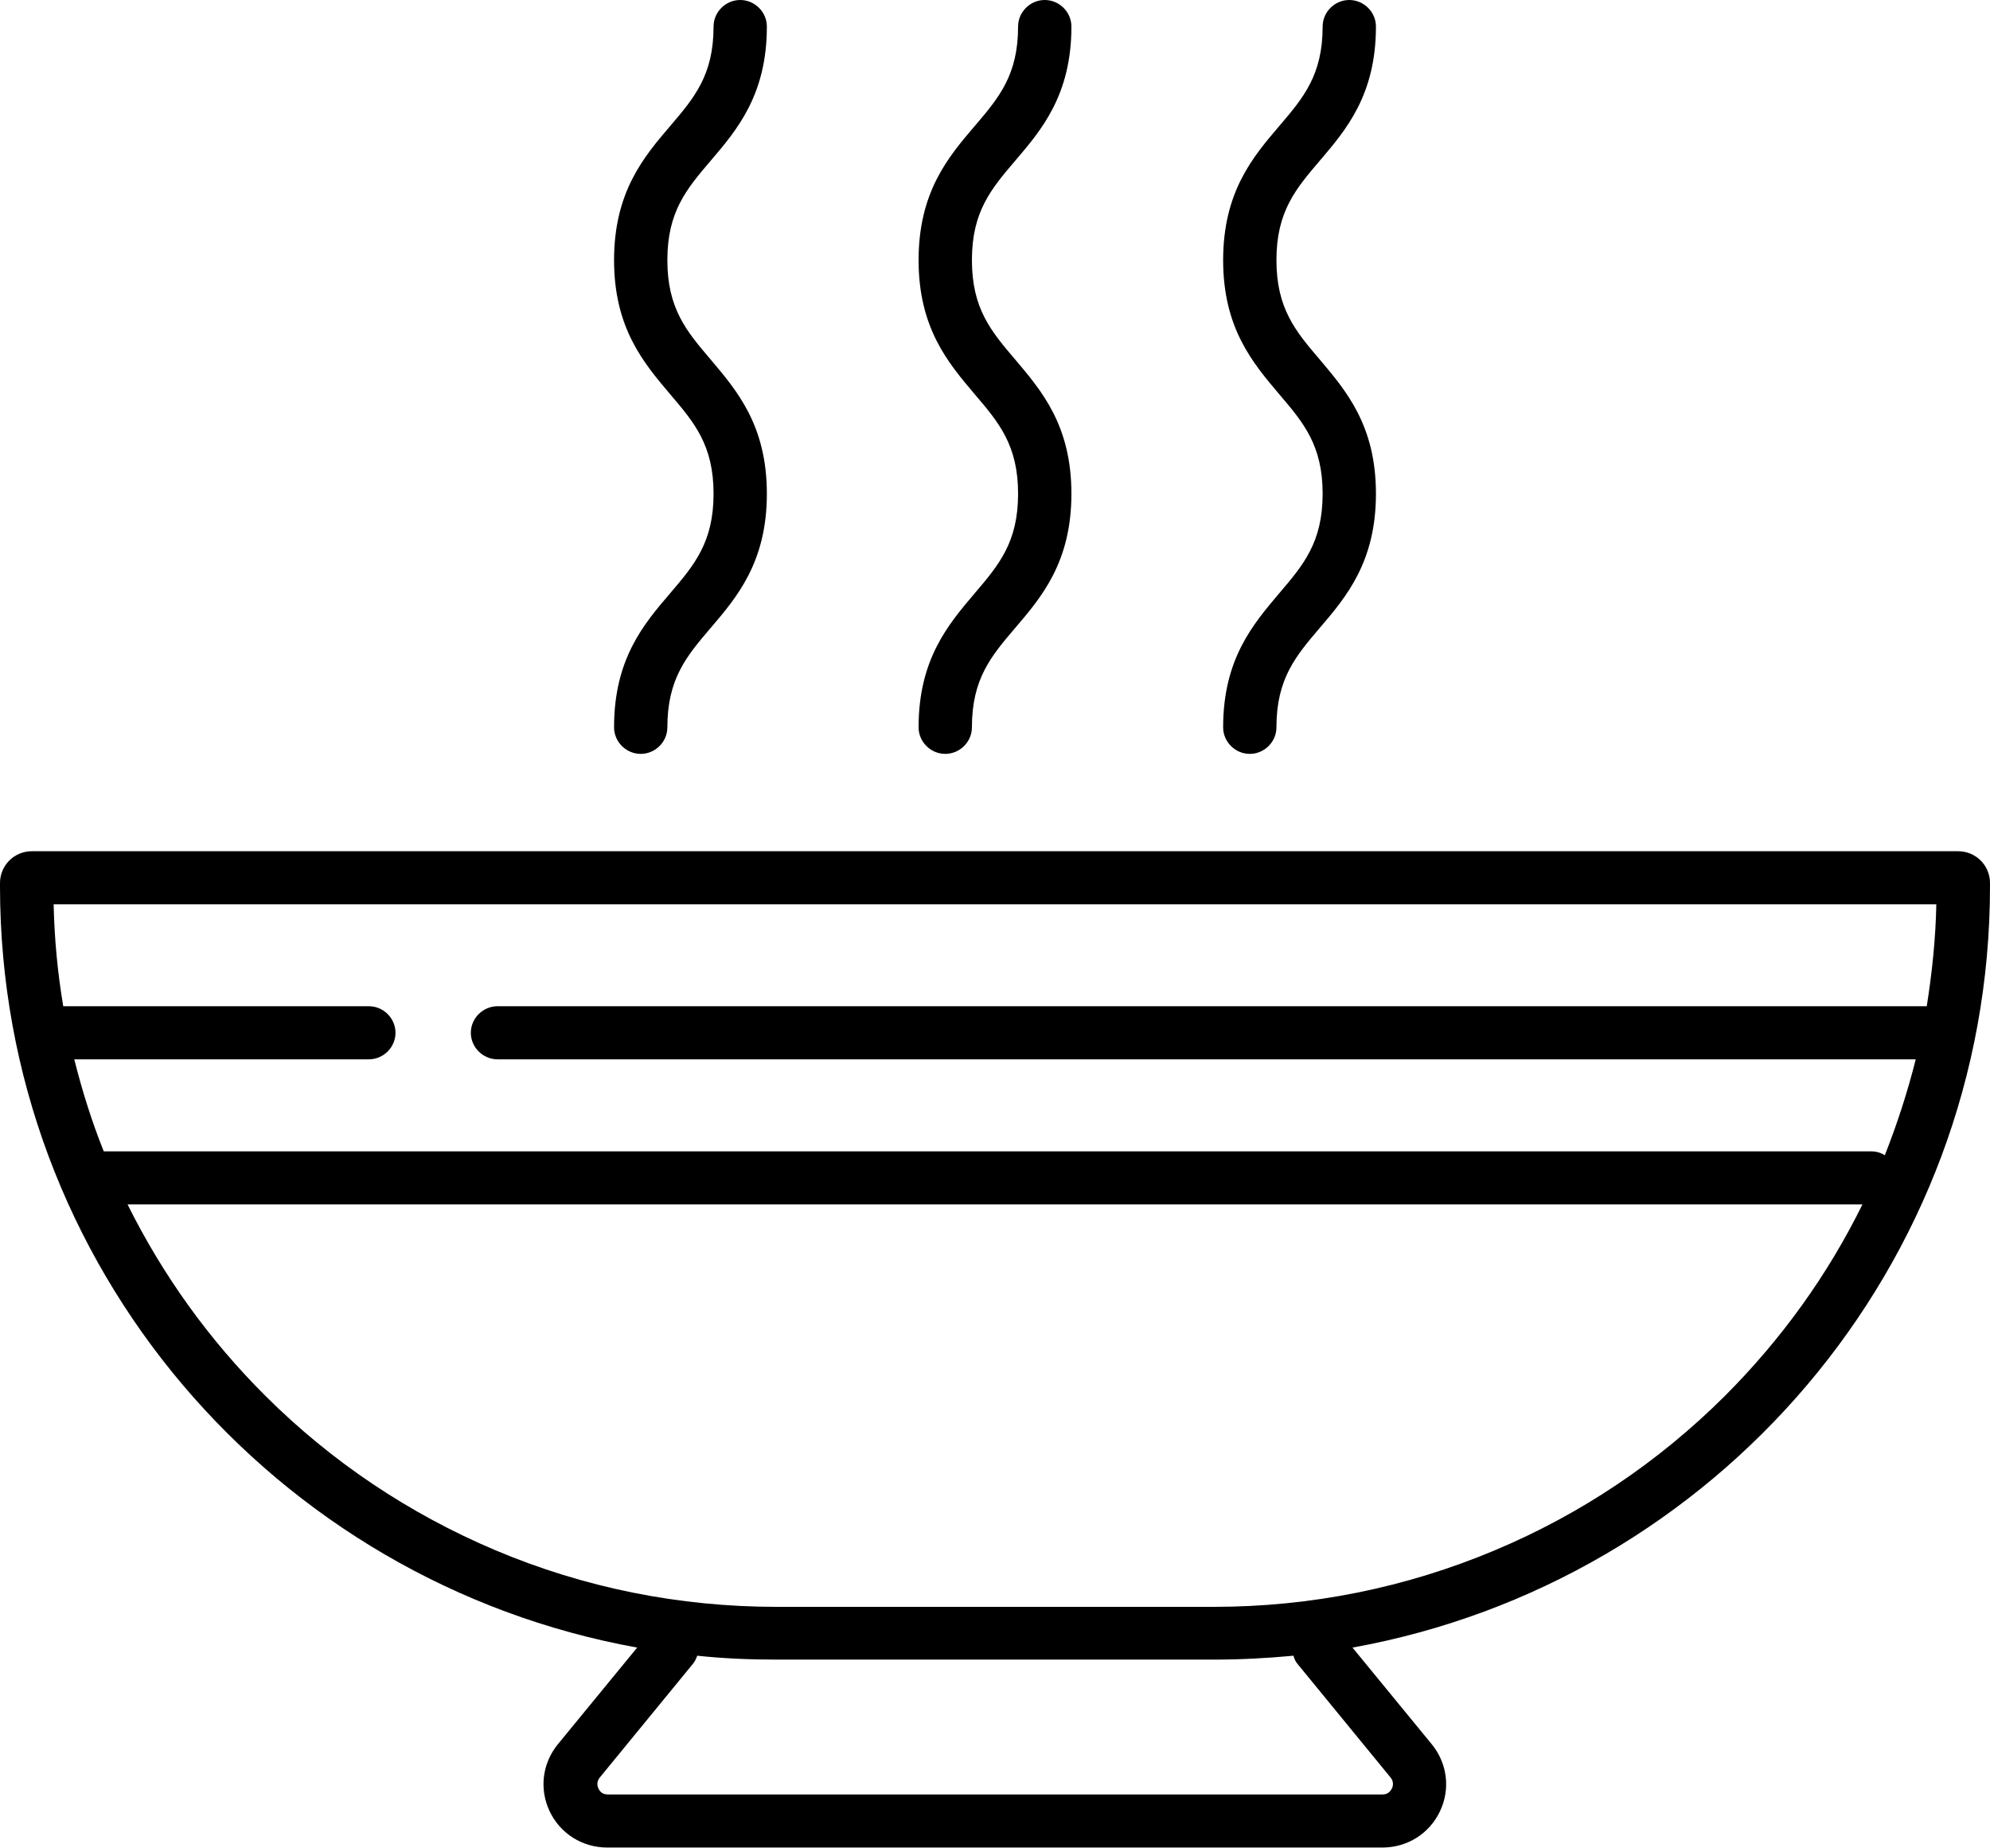
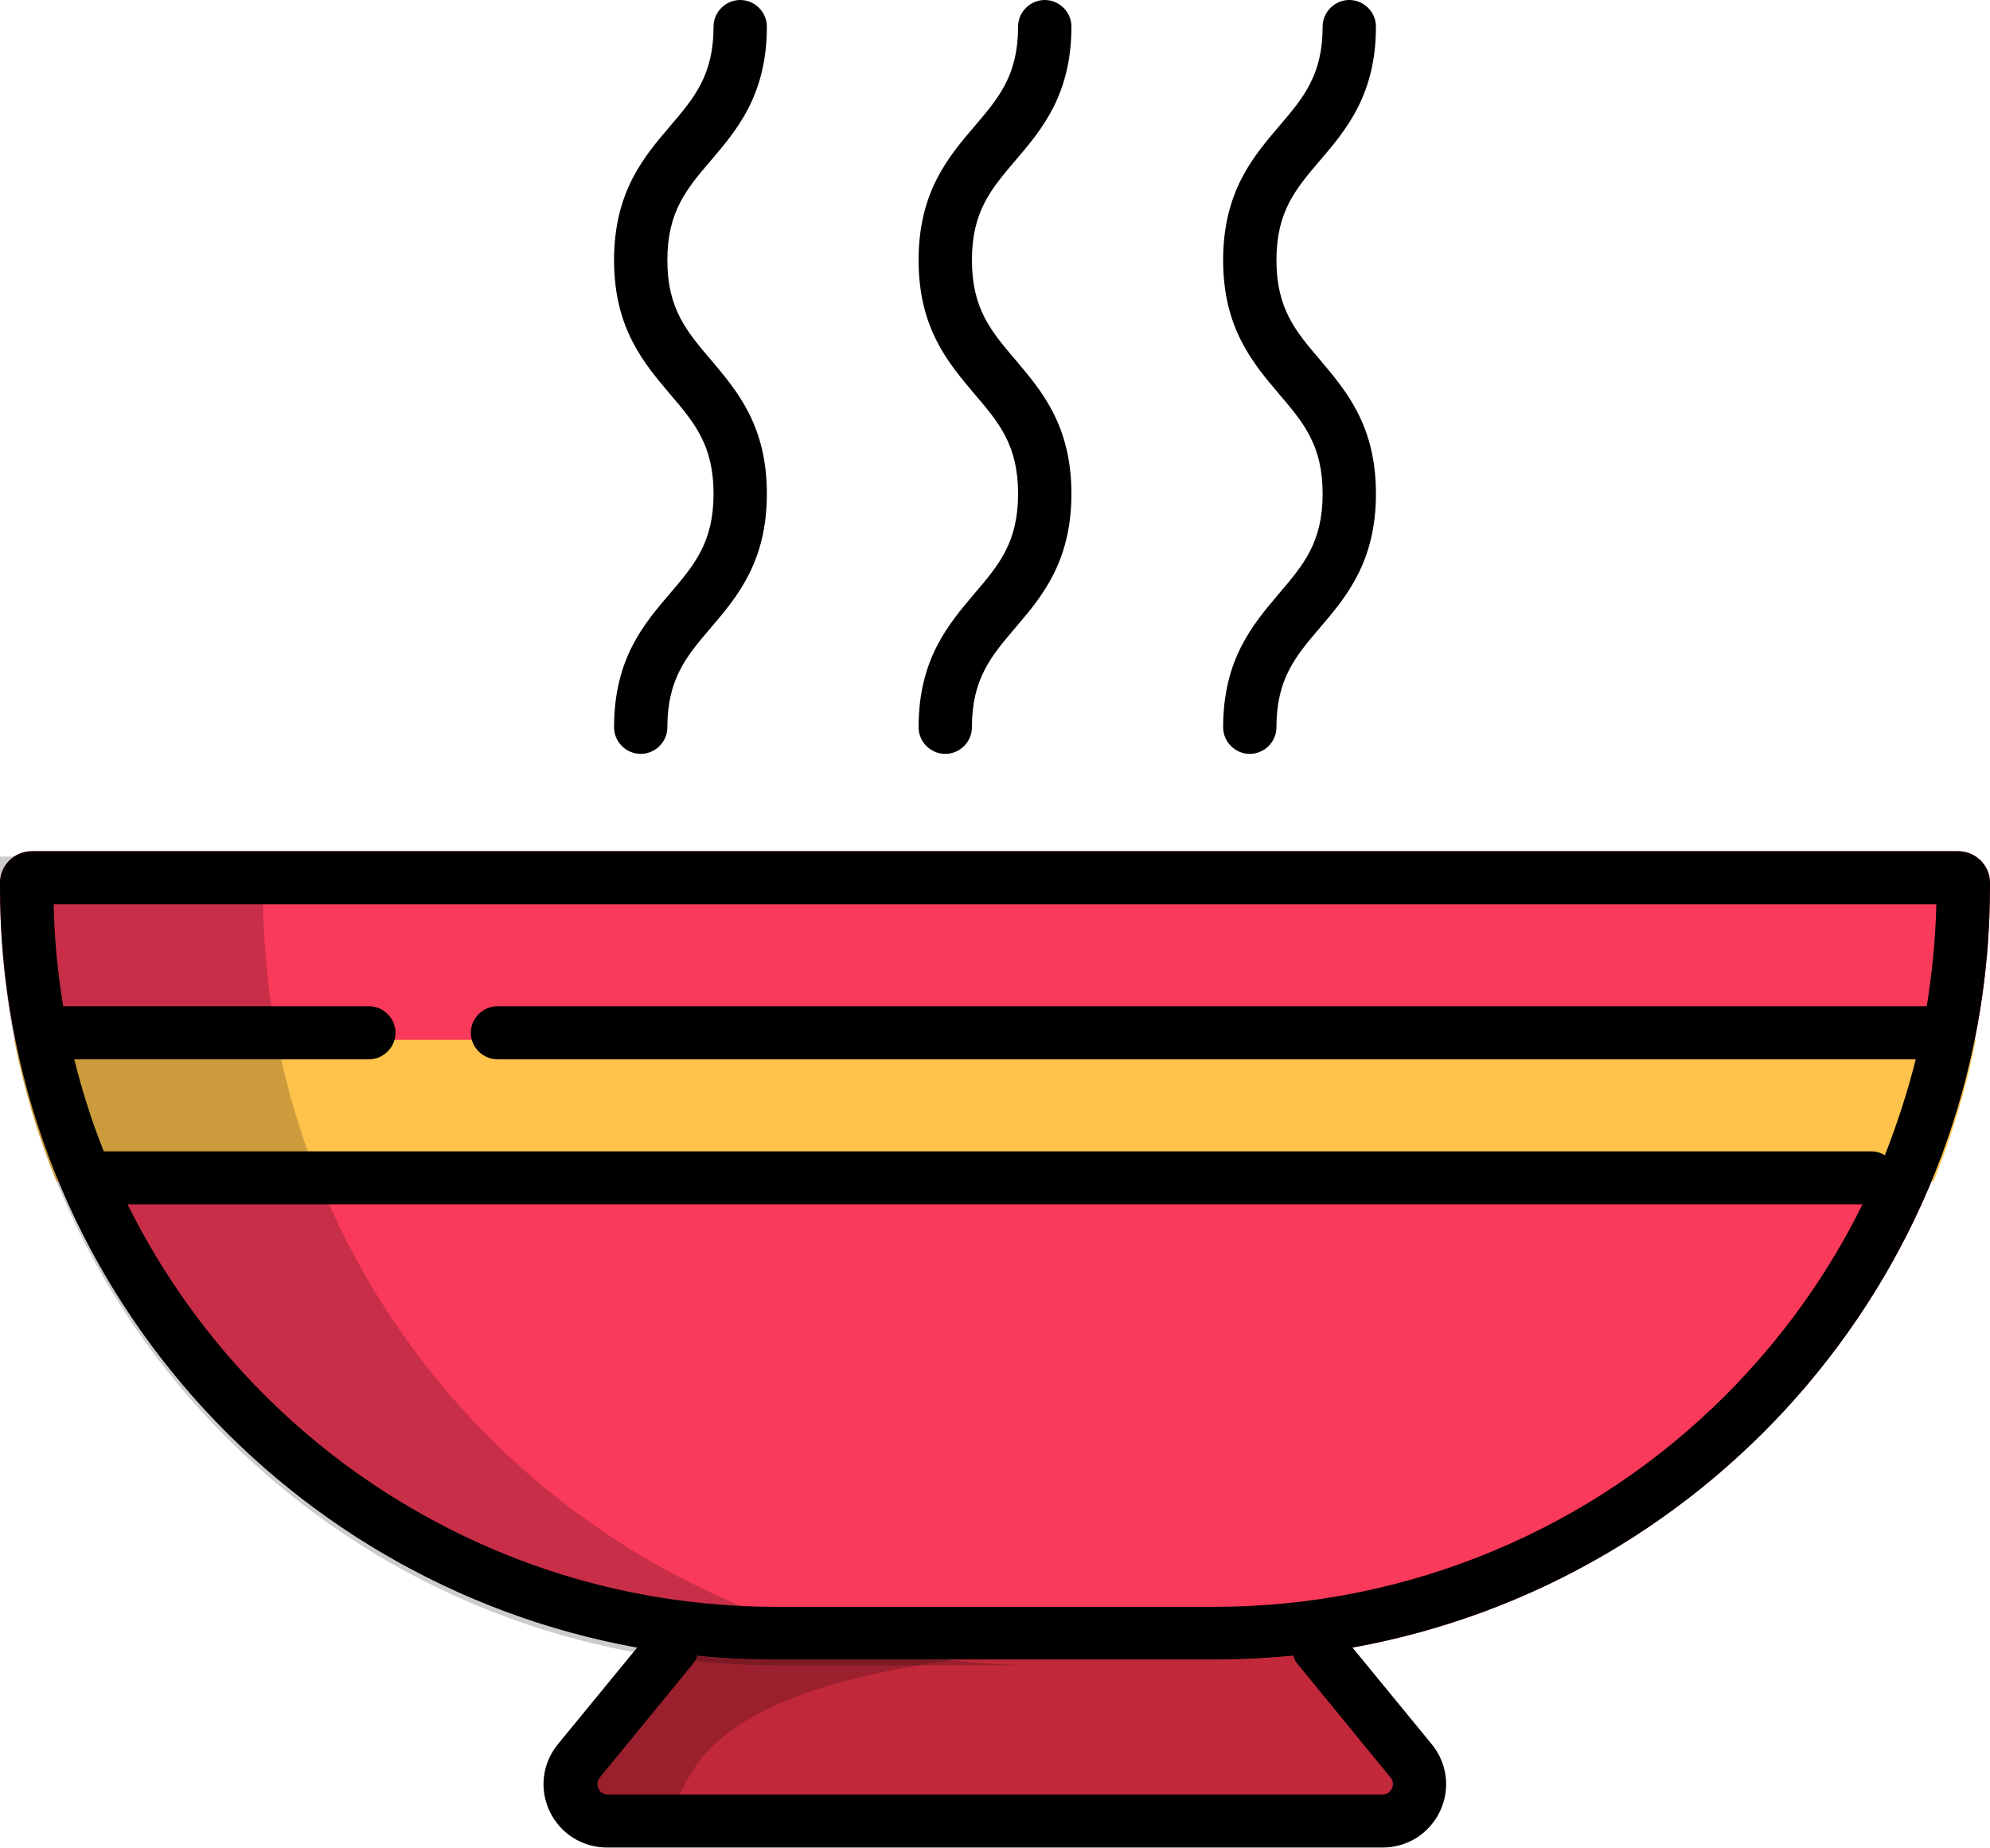
<svg xmlns="http://www.w3.org/2000/svg" width="70" height="65" viewBox="0 0 70 65" fill="none">
+   <path d="M46.375 58.151L49.638 62.136C50.337 62.983 49.725 64.253 48.625 64.253H21.375C20.275 64.253 19.675 62.983 20.363 62.136L23.625 58.151H46.375Z" fill="#C12839" />
+   <path d="M21.238 61.065C20.688 61.812 20.25 62.622 20.175 63.381C20.175 63.406 20.175 63.431 20.175 63.456C20 63.045 20.025 62.535 20.363 62.124L21.238 61.065Z" fill="#C12839" />
+   <path d="M23.75 58.151C23.55 58.288 23.4 58.438 23.238 58.624L23.625 58.151H23.75Z" fill="#C12839" />
+   <g opacity="0.2">
+     <path d="M35.95 58.151C35.75 58.176 35.6 58.189 35.525 58.201C34.163 58.313 32.812 58.475 31.475 58.737C29.175 59.197 25.962 60.056 24.512 62.074C23.988 62.796 23.738 63.78 22.9 64.228C22.875 64.24 22.85 64.253 22.825 64.265H21.375C20.8 64.265 20.375 63.929 20.175 63.481C20.175 63.456 20.175 63.431 20.175 63.406C20.238 62.647 20.688 61.837 21.238 61.09L22.788 59.197C22.825 59.16 22.863 59.11 22.9 59.073C22.925 59.048 22.95 59.011 22.975 58.986L23.238 58.674C23.25 58.662 23.25 58.662 23.262 58.65C23.413 58.463 23.575 58.313 23.775 58.176H35.95V58.151Z" fill="black" />
+   </g>
+   <g opacity="0.5">
+     <path d="M22.775 59.185L21.225 61.078C21.688 60.443 22.225 59.832 22.663 59.322C22.7 59.272 22.738 59.222 22.775 59.185Z" fill="black" />
+   </g>
+   <g opacity="0.5">
+     <path d="M22.837 64.253C22.688 64.315 22.525 64.328 22.363 64.34C22.025 64.365 21.675 64.402 21.337 64.427C21.125 64.44 20.9 64.465 20.7 64.377C20.35 64.24 20.175 63.842 20.175 63.468C20.363 63.917 20.8 64.253 21.375 64.253H22.837Z" fill="black" />
+   </g>
+   <g opacity="0.5">
+     <path d="M23.212 58.649L22.95 58.961C23.05 58.849 23.137 58.749 23.212 58.649Z" fill="black" />
+   </g>
+   <path d="M70 31.068V31.18C70 46.209 57.763 58.4 42.675 58.4H27.325C12.238 58.4 0 46.209 0 31.18V31.068C0 30.445 0.5 29.947 1.125 29.947H68.875C69.5 29.947 70 30.445 70 31.068Z" fill="#FA3A5A" />
+   <path d="M69.5 36.584C69.162 38.303 68.662 39.971 68.013 41.565H1.988C1.337 39.971 0.838 38.303 0.5 36.584H69.5Z" fill="#FFC34B" />
+   <g opacity="0.2">
+     <path d="M36.575 58.587H27.325C12.238 58.587 0 46.397 0 31.367V30.134H9.25V31.367C9.25 46.397 21.488 58.587 36.575 58.587Z" fill="black" />
+   </g>
  <path d="M68.875 29.947H1.125C0.5 29.947 0 30.445 0 31.068V31.18C0 44.541 9.662 55.661 22.413 57.965L19.625 61.364C19.075 62.036 18.962 62.945 19.337 63.73C19.712 64.514 20.488 65 21.363 65H48.625C49.5 65 50.275 64.514 50.65 63.73C51.025 62.945 50.913 62.036 50.362 61.364L47.575 57.965C60.337 55.661 70 44.541 70 31.18V31.068C70 30.445 69.5 29.947 68.875 29.947ZM68.112 31.815C68.088 33.023 67.963 34.218 67.775 35.401H17.5C16.988 35.401 16.562 35.825 16.562 36.335C16.562 36.846 16.988 37.269 17.5 37.269H67.388C67.1 38.415 66.737 39.535 66.3 40.644C66.162 40.556 66 40.507 65.825 40.507H3.65C3.225 39.448 2.888 38.365 2.612 37.269H12.975C13.488 37.269 13.912 36.846 13.912 36.335C13.912 35.825 13.488 35.401 12.975 35.401H2.225C2.025 34.218 1.913 33.023 1.887 31.815H68.112ZM45.65 58.55L48.913 62.534C49.038 62.684 49 62.846 48.962 62.92C48.925 62.995 48.837 63.132 48.638 63.132H21.375C21.175 63.132 21.087 63.008 21.05 62.92C21.012 62.846 20.975 62.684 21.1 62.534L24.363 58.55C24.438 58.463 24.488 58.363 24.525 58.251C25.45 58.35 26.387 58.388 27.337 58.388H42.688C43.638 58.388 44.575 58.338 45.5 58.251C45.525 58.363 45.575 58.463 45.65 58.55ZM60.675 49.111C58.337 51.44 55.612 53.27 52.587 54.54C49.45 55.86 46.112 56.532 42.688 56.532H27.325C23.887 56.532 20.55 55.86 17.425 54.54C14.4 53.258 11.675 51.44 9.338 49.111C7.35 47.131 5.725 44.865 4.487 42.374H65.513C64.287 44.865 62.663 47.119 60.675 49.111Z" fill="black" />
  <path d="M43.025 25.589C43.025 26.1 43.45 26.523 43.962 26.523C44.475 26.523 44.9 26.1 44.9 25.589C44.9 23.883 45.575 23.086 46.425 22.09C47.35 21.007 48.4 19.774 48.4 17.371C48.4 14.967 47.35 13.747 46.425 12.651C45.575 11.655 44.9 10.858 44.9 9.152C44.9 7.446 45.575 6.649 46.425 5.653C47.35 4.57 48.4 3.337 48.4 0.934C48.4 0.423 47.975 0 47.462 0C46.95 0 46.525 0.423 46.525 0.934C46.525 2.64 45.85 3.437 45 4.433C44.075 5.516 43.025 6.749 43.025 9.152C43.025 11.556 44.075 12.776 45 13.872C45.85 14.868 46.525 15.665 46.525 17.371C46.525 19.077 45.85 19.874 45 20.87C44.075 21.965 43.025 23.186 43.025 25.589Z" fill="black" />
  <path d="M32.312 25.589C32.312 26.1 32.737 26.523 33.25 26.523C33.763 26.523 34.188 26.1 34.188 25.589C34.188 23.883 34.862 23.086 35.712 22.09C36.638 21.007 37.688 19.774 37.688 17.371C37.688 14.967 36.638 13.747 35.712 12.651C34.862 11.655 34.188 10.858 34.188 9.152C34.188 7.446 34.862 6.649 35.712 5.653C36.638 4.57 37.688 3.337 37.688 0.934C37.688 0.423 37.263 0 36.75 0C36.237 0 35.812 0.423 35.812 0.934C35.812 2.64 35.138 3.437 34.288 4.433C33.362 5.516 32.312 6.749 32.312 9.152C32.312 11.556 33.362 12.776 34.288 13.872C35.138 14.868 35.812 15.665 35.812 17.371C35.812 19.077 35.138 19.874 34.288 20.87C33.362 21.965 32.312 23.186 32.312 25.589Z" fill="black" />
  <path d="M21.6 25.589C21.6 26.1 22.025 26.523 22.538 26.523C23.05 26.523 23.475 26.1 23.475 25.589C23.475 23.883 24.15 23.086 25 22.09C25.925 21.007 26.975 19.774 26.975 17.371C26.975 14.967 25.925 13.747 25 12.651C24.15 11.655 23.475 10.858 23.475 9.152C23.475 7.446 24.15 6.649 25 5.653C25.925 4.57 26.975 3.337 26.975 0.934C26.975 0.423 26.55 0 26.038 0C25.525 0 25.1 0.423 25.1 0.934C25.1 2.64 24.425 3.437 23.575 4.433C22.65 5.516 21.6 6.749 21.6 9.152C21.6 11.556 22.65 12.776 23.575 13.872C24.425 14.868 25.1 15.665 25.1 17.371C25.1 19.077 24.425 19.874 23.575 20.87C22.637 21.965 21.6 23.186 21.6 25.589Z" fill="black" />
</svg>
